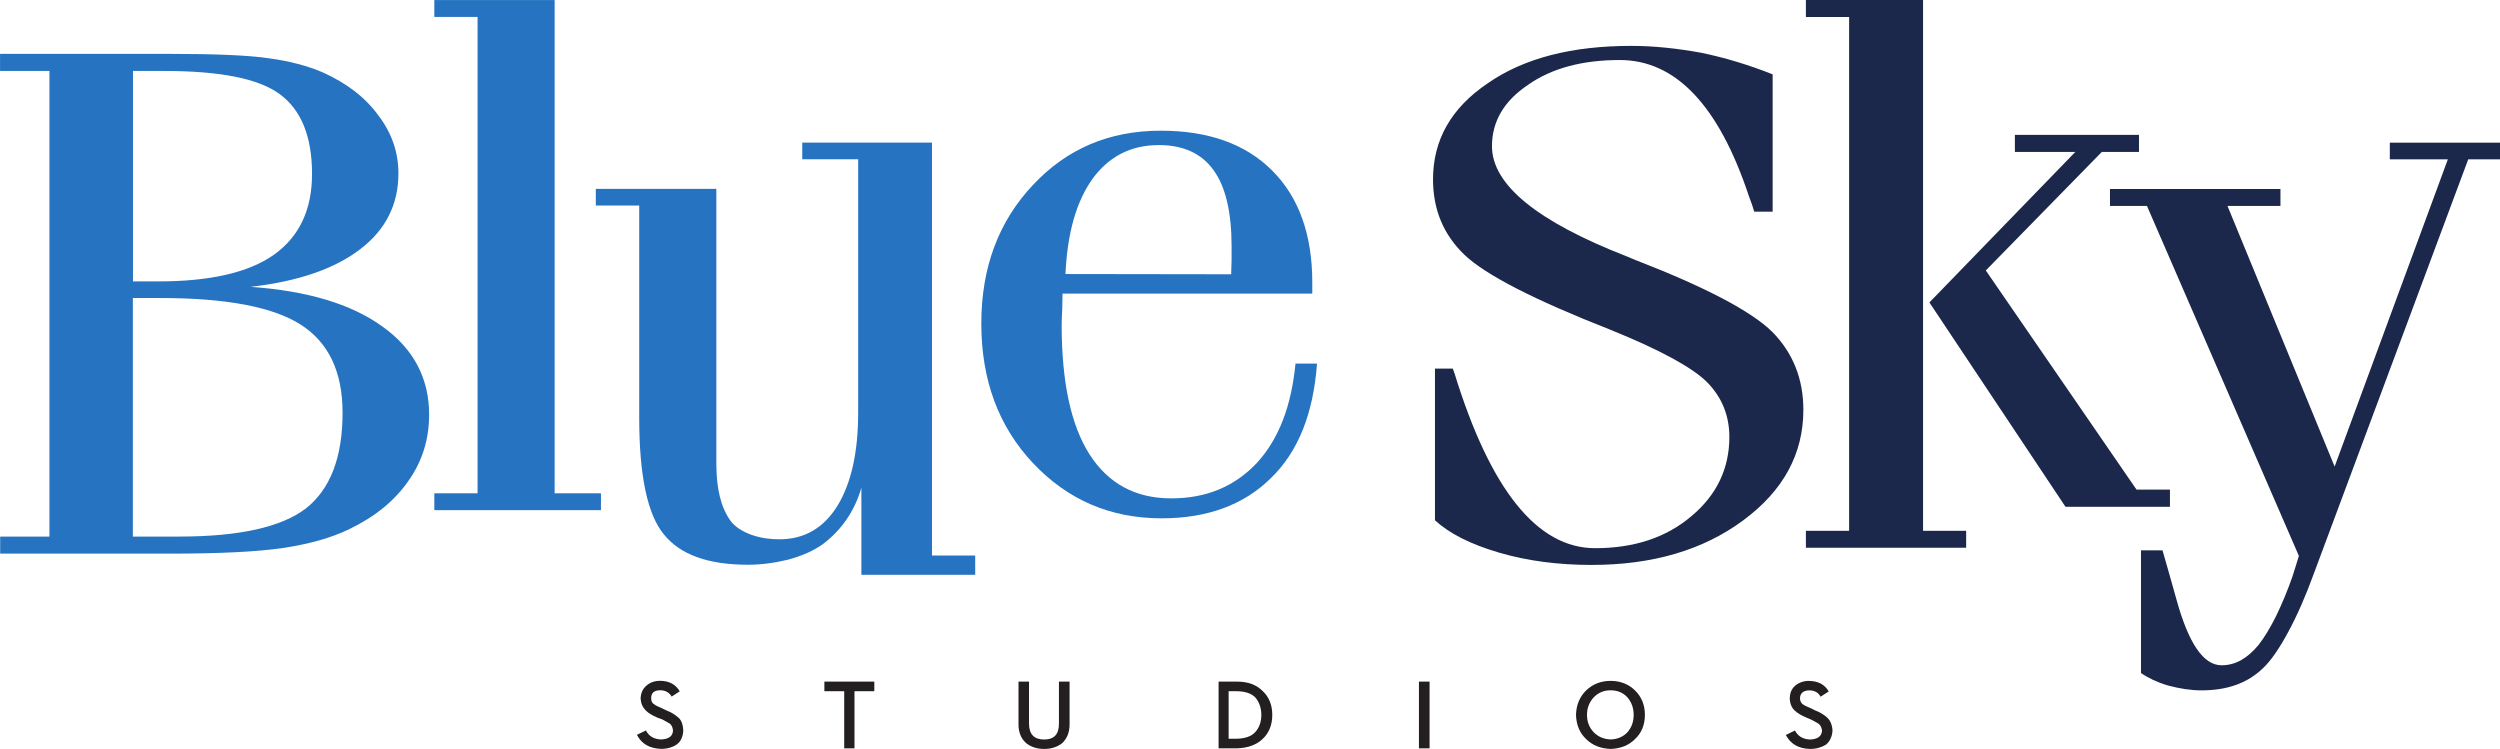
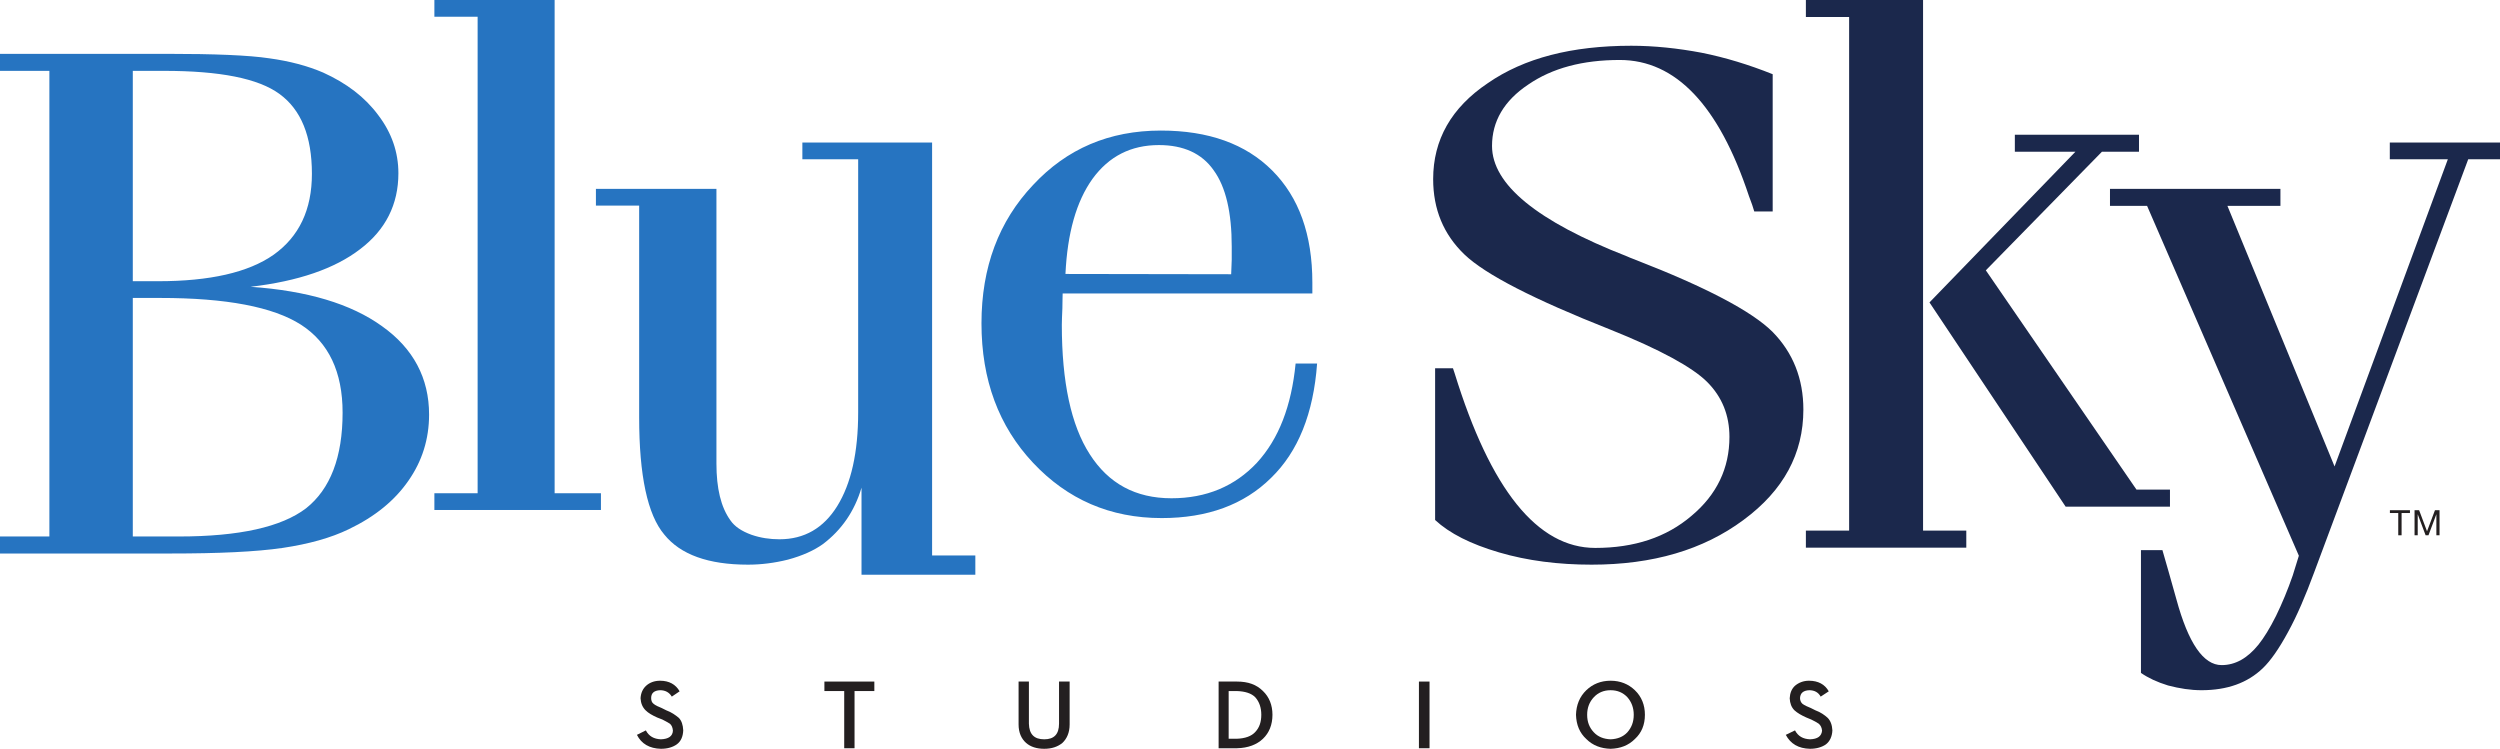
- <svg xmlns="http://www.w3.org/2000/svg" version="1.1" width="300" height="89.873" id="svg4996">
-   <defs id="defs4998" />
-   <g transform="translate(-187.1429,-358.854)" id="layer1">
-     <g transform="matrix(7.254372,0,0,7.254372,846.5703,-5910.288)" id="g4094">
-       <path d="m -67.253,875.463 -0.176,0 0,1.104 0.176,0 0,-1.104 z" id="path3155" style="fill:#231f20;fill-opacity:1;fill-rule:nonzero;stroke:none" />
-       <path d="m -64.536,875.722 c 0.071,-0.074 0.161,-0.115 0.279,-0.115 0.114,0 0.207,0.041 0.275,0.115 0.069,0.079 0.105,0.176 0.105,0.29 0,0.12 -0.036,0.212 -0.105,0.291 -0.068,0.072 -0.161,0.113 -0.275,0.117 -0.117,-0.005 -0.207,-0.045 -0.279,-0.117 -0.074,-0.079 -0.113,-0.171 -0.113,-0.291 0,-0.114 0.039,-0.211 0.113,-0.29 m 0.679,-0.115 c -0.105,-0.102 -0.239,-0.156 -0.4,-0.156 -0.164,0 -0.296,0.054 -0.404,0.156 -0.11,0.105 -0.165,0.245 -0.17,0.405 0.005,0.166 0.06,0.301 0.17,0.404 0.107,0.105 0.24,0.154 0.404,0.161 0.161,-0.007 0.295,-0.056 0.4,-0.161 0.11,-0.102 0.166,-0.237 0.166,-0.404 0,-0.16 -0.056,-0.3 -0.166,-0.405" id="path3159" style="fill:#231f20;fill-opacity:1;fill-rule:nonzero;stroke:none" />
-       <path d="m -60.979,875.451 c -0.09,0 -0.171,0.031 -0.23,0.083 -0.056,0.049 -0.083,0.117 -0.087,0.207 0.005,0.084 0.028,0.147 0.081,0.199 0.049,0.046 0.111,0.083 0.198,0.119 l 0.077,0.033 c 0.049,0.024 0.086,0.046 0.125,0.07 0.031,0.028 0.049,0.064 0.054,0.113 -0.007,0.095 -0.074,0.141 -0.198,0.146 -0.115,-0.005 -0.199,-0.051 -0.25,-0.149 l -0.151,0.074 c 0.079,0.149 0.207,0.225 0.401,0.231 0.105,0 0.198,-0.029 0.264,-0.072 0.062,-0.051 0.102,-0.133 0.107,-0.233 -0.005,-0.092 -0.035,-0.161 -0.081,-0.207 -0.049,-0.046 -0.115,-0.092 -0.203,-0.124 l -0.074,-0.037 c -0.06,-0.024 -0.107,-0.046 -0.139,-0.07 -0.026,-0.022 -0.041,-0.059 -0.041,-0.098 0.005,-0.084 0.056,-0.125 0.151,-0.128 0.09,0 0.154,0.036 0.19,0.105 l 0.135,-0.087 c -0.066,-0.115 -0.176,-0.174 -0.33,-0.174" id="path3163" style="fill:#231f20;fill-opacity:1;fill-rule:nonzero;stroke:none" />
-       <path d="m -80.088,875.832 c -0.034,-0.022 -0.041,-0.059 -0.041,-0.098 0,-0.084 0.049,-0.125 0.146,-0.128 0.087,0 0.154,0.037 0.193,0.105 l 0.133,-0.087 c -0.066,-0.115 -0.176,-0.174 -0.325,-0.174 -0.098,0 -0.176,0.033 -0.23,0.084 -0.056,0.049 -0.087,0.116 -0.092,0.207 0.005,0.083 0.033,0.146 0.084,0.198 0.046,0.046 0.109,0.083 0.193,0.12 l 0.085,0.031 c 0.044,0.025 0.086,0.046 0.125,0.071 0.029,0.026 0.044,0.062 0.049,0.113 -0.005,0.095 -0.074,0.141 -0.198,0.146 -0.115,-0.005 -0.199,-0.051 -0.25,-0.149 l -0.149,0.072 c 0.076,0.149 0.207,0.225 0.399,0.233 0.11,0 0.198,-0.03 0.261,-0.074 0.07,-0.051 0.102,-0.131 0.107,-0.231 -0.005,-0.094 -0.028,-0.161 -0.074,-0.207 -0.056,-0.048 -0.12,-0.094 -0.207,-0.125 l -0.074,-0.036 c -0.06,-0.025 -0.107,-0.046 -0.134,-0.071" id="path3167" style="fill:#231f20;fill-opacity:1;fill-rule:nonzero;stroke:none" />
-       <path d="m -77.264,875.463 0,0.159 0.328,0 0,0.945 0.17,0 0,-0.945 0.328,0 0,-0.159 -0.825,0 z" id="path3171" style="fill:#231f20;fill-opacity:1;fill-rule:nonzero;stroke:none" />
-       <path d="m -73.208,875.463 -0.176,0 0,0.699 c 0,0.172 -0.08,0.259 -0.244,0.259 -0.166,0 -0.249,-0.086 -0.251,-0.259 l 0,-0.699 -0.174,0 0,0.71 c 0,0.135 0.046,0.235 0.125,0.306 0.075,0.062 0.175,0.098 0.3,0.098 0.12,0 0.223,-0.035 0.3,-0.098 0.074,-0.071 0.12,-0.171 0.12,-0.306 l 0,-0.71 z" id="path3175" style="fill:#231f20;fill-opacity:1;fill-rule:nonzero;stroke:none" />
-       <path d="m -70.577,875.622 0.134,0 c 0.138,0.002 0.245,0.036 0.309,0.105 0.062,0.074 0.098,0.171 0.098,0.286 0,0.119 -0.035,0.211 -0.098,0.282 -0.064,0.074 -0.171,0.11 -0.309,0.113 l -0.134,0 0,-0.786 z m 0.136,-0.159 -0.302,0 0,1.104 0.302,0 c 0.186,-0.005 0.33,-0.061 0.43,-0.159 0.102,-0.095 0.156,-0.23 0.156,-0.395 0,-0.161 -0.054,-0.296 -0.156,-0.391 -0.105,-0.107 -0.244,-0.159 -0.43,-0.159" id="path3179" style="fill:#231f20;fill-opacity:1;fill-rule:nonzero;stroke:none" />
-       <path d="m -55.999,867.595 0.613,0 2.513,5.789 -0.102,0.328 c -0.083,0.241 -0.176,0.461 -0.276,0.669 -0.102,0.203 -0.198,0.359 -0.29,0.476 -0.181,0.219 -0.379,0.336 -0.61,0.336 -0.301,0 -0.547,-0.361 -0.748,-1.091 -0.092,-0.333 -0.171,-0.603 -0.23,-0.81 l -0.356,0 0,2.029 c 0.12,0.083 0.269,0.154 0.448,0.207 0.195,0.051 0.372,0.08 0.554,0.08 0.425,0 0.761,-0.12 1.015,-0.366 0.13,-0.121 0.269,-0.323 0.415,-0.593 0.152,-0.279 0.294,-0.606 0.43,-0.98 l 2.551,-6.845 0.527,0 0,-0.276 -1.824,0 0,0.276 0.96,0 -1.873,5.082 -1.772,-4.311 0.876,0 0,-0.281 -2.82,0 0,0.281 z" id="path3183" style="fill:#1b284c;fill-opacity:1;fill-rule:nonzero;stroke:none" />
-       <path d="m -55.559,872.287 -2.493,-3.625 1.919,-1.961 0.615,0 0,-0.282 -2.053,0 0,0.282 1,0 -2.414,2.49 2.251,3.38 1.728,0 0,-0.284 -0.554,0 z m -3.53,-8.099 -1.939,0 0,0.281 0.715,0 0,8.499 -0.715,0 0,0.281 2.651,0 0,-0.281 -0.713,0 0,-8.78 z" id="path3187" style="fill:#1b284c;fill-opacity:1;fill-rule:nonzero;stroke:none" />
-       <path d="m -65.62,865.588 c 0.395,-0.274 0.899,-0.407 1.514,-0.407 0.922,0 1.637,0.749 2.136,2.254 0.041,0.105 0.069,0.188 0.087,0.254 l 0.305,0 0,-2.271 c -0.393,-0.156 -0.786,-0.275 -1.176,-0.356 -0.393,-0.072 -0.786,-0.115 -1.163,-0.115 -0.984,0 -1.775,0.203 -2.373,0.618 -0.606,0.409 -0.906,0.938 -0.906,1.59 0,0.497 0.171,0.912 0.517,1.245 0.347,0.333 1.15,0.745 2.41,1.24 0.83,0.335 1.367,0.63 1.606,0.87 0.246,0.249 0.369,0.554 0.369,0.907 0,0.517 -0.207,0.958 -0.627,1.309 -0.417,0.354 -0.948,0.53 -1.594,0.53 -0.955,0 -1.731,-0.96 -2.325,-2.891 -0.014,-0.041 -0.021,-0.062 -0.029,-0.08 l -0.295,0 0,2.51 c 0.241,0.219 0.585,0.395 1.059,0.534 0.469,0.138 0.981,0.204 1.531,0.204 1.01,0 1.845,-0.245 2.51,-0.738 0.664,-0.491 0.994,-1.099 0.994,-1.829 0,-0.507 -0.171,-0.94 -0.514,-1.288 -0.346,-0.341 -1.103,-0.739 -2.257,-1.186 -0.028,-0.014 -0.076,-0.029 -0.146,-0.061 -1.49,-0.58 -2.234,-1.189 -2.234,-1.825 0,-0.406 0.198,-0.75 0.6,-1.016" id="path3191" style="fill:#1b284c;fill-opacity:1;fill-rule:nonzero;stroke:none" />
-       <path d="m -70.528,868.486 c -0.003,0.079 -0.003,0.154 -0.007,0.239 l -2.741,-0.004 c 0.031,-0.679 0.18,-1.199 0.446,-1.573 0.274,-0.374 0.637,-0.56 1.099,-0.56 0.405,0 0.71,0.14 0.906,0.417 0.2,0.274 0.297,0.701 0.297,1.262 l 0,0.217 z m 1.335,0.559 0,-0.18 c 0,-0.794 -0.221,-1.414 -0.664,-1.856 -0.439,-0.439 -1.052,-0.659 -1.844,-0.659 -0.851,0 -1.555,0.3 -2.114,0.899 -0.566,0.6 -0.853,1.363 -0.853,2.29 0,0.938 0.286,1.704 0.853,2.308 0.569,0.605 1.275,0.915 2.129,0.915 0.757,0 1.363,-0.223 1.809,-0.666 0.45,-0.435 0.701,-1.065 0.762,-1.893 l -0.356,0 c -0.069,0.704 -0.276,1.248 -0.64,1.644 -0.366,0.388 -0.835,0.585 -1.414,0.585 -0.595,0 -1.042,-0.244 -1.353,-0.728 -0.307,-0.481 -0.461,-1.196 -0.461,-2.144 0,-0.062 0.005,-0.156 0.01,-0.27 0,-0.115 0.005,-0.196 0.005,-0.245 l 4.13,0 z" id="path3195" style="fill:#2674c1;fill-opacity:1;fill-rule:nonzero;stroke:none" />
-       <path d="m -80.327,867.59 0,3.504 c 0,0.964 0.136,1.609 0.412,1.939 0.269,0.331 0.73,0.497 1.386,0.497 0.217,0 0.438,-0.029 0.66,-0.083 0.239,-0.064 0.432,-0.152 0.581,-0.259 0.305,-0.23 0.522,-0.54 0.636,-0.931 l 0,1.439 1.883,0 0,-0.318 -0.715,0 0,-6.831 -2.146,0 0,0.276 0.925,0 0,4.186 c 0,0.665 -0.116,1.177 -0.346,1.551 -0.228,0.364 -0.544,0.549 -0.958,0.549 -0.16,0 -0.312,-0.022 -0.461,-0.074 -0.165,-0.06 -0.28,-0.139 -0.351,-0.239 -0.156,-0.217 -0.23,-0.532 -0.23,-0.938 l 0,-4.546 -1.994,0 0,0.276 0.718,0 z" id="path3199" style="fill:#2674c1;fill-opacity:1;fill-rule:nonzero;stroke:none" />
-       <path d="m -83.716,864.189 0,0.279 0.715,0 0,7.88 -0.715,0 0,0.279 2.756,0 0,-0.279 -0.766,0 0,-8.159 -1.99,0 z" id="path3203" style="fill:#2674c1;fill-opacity:1;fill-rule:nonzero;stroke:none" />
-       <path d="m -85.923,869.56 c 0.459,0.295 0.689,0.781 0.689,1.455 0,0.738 -0.203,1.265 -0.606,1.583 -0.405,0.31 -1.103,0.466 -2.101,0.466 l -0.762,0 0,-3.946 0.453,0 c 1.094,0 1.867,0.147 2.329,0.443 m -2.781,-4.199 0.515,0 c 0.924,0 1.561,0.124 1.913,0.383 0.354,0.259 0.535,0.699 0.535,1.321 0,0.594 -0.212,1.038 -0.632,1.337 -0.42,0.296 -1.062,0.44 -1.91,0.44 l -0.42,0 0,-3.481 z m -2.196,0 0.815,0 0,7.702 -0.815,0 0,0.282 2.819,0 c 0.794,0 1.411,-0.029 1.856,-0.092 0.432,-0.066 0.797,-0.166 1.094,-0.31 0.432,-0.207 0.761,-0.476 0.986,-0.804 0.228,-0.321 0.341,-0.688 0.341,-1.094 0,-0.6 -0.259,-1.094 -0.779,-1.461 -0.512,-0.369 -1.238,-0.586 -2.175,-0.652 0.791,-0.09 1.394,-0.3 1.814,-0.623 0.42,-0.32 0.632,-0.738 0.632,-1.255 0,-0.346 -0.11,-0.669 -0.333,-0.959 -0.219,-0.301 -0.524,-0.532 -0.915,-0.709 -0.256,-0.11 -0.551,-0.188 -0.889,-0.234 -0.336,-0.051 -0.901,-0.074 -1.694,-0.074 l -2.759,0 0,0.281 z" id="path3207" style="fill:#2674c1;fill-opacity:1;fill-rule:nonzero;stroke:none" />
+ <svg xmlns="http://www.w3.org/2000/svg" viewBox="0 0 1750.853 524.413" height="524.413" width="1750.853" xml:space="preserve" id="svg2" version="1.1">
+   <defs id="defs6" />
+   <g transform="matrix(1.333333,0,0,-1.333333,0,524.4133)" id="g10">
+     <g transform="scale(0.1)" id="g12">
+       <path id="path14" style="fill:#231f20;fill-opacity:1;fill-rule:nonzero;stroke:none" d="m 12553.1,1238.43 v 14.75 h 105.3 v -14.75 h -43.9 v -116.96 h -17.5 v 116.96 h -43.9" />
+       <path id="path16" style="fill:#231f20;fill-opacity:1;fill-rule:nonzero;stroke:none" d="m 12706.6,1253.18 41.5,-110.67 41.7,110.67 h 24 v -131.71 h -16.6 v 109.58 h -0.4 l -41.1,-109.58 h -15 l -41.1,109.58 h -0.4 v -109.58 h -16.6 v 131.71 h 24" />
+       <path id="path18" style="fill:#231f20;fill-opacity:1;fill-rule:nonzero;stroke:none" d="m 7508.7,353.16 h -55.69 V 2.93 h 55.69 V 353.16" />
+       <path id="path20" style="fill:#231f20;fill-opacity:1;fill-rule:nonzero;stroke:none" d="m 8371.82,271.09 c 21.97,23.461 51.29,36.64 87.92,36.64 36.63,0 65.95,-13.179 87.92,-36.64 21.98,-24.899 33.7,-55.68 33.7,-92.301 0,-38.109 -11.72,-67.418 -33.7,-92.328 -21.97,-23.441 -51.29,-35.172 -87.92,-36.652 -36.63,1.48 -65.95,13.211 -87.92,36.652 -23.46,24.91 -35.17,54.219 -35.17,92.328 0,36.621 11.71,67.402 35.17,92.301 z m 215.4,36.64 c -33.7,32.239 -76.19,49.829 -127.48,49.829 -51.29,0 -93.8,-17.59 -127.5,-49.829 -35.16,-33.699 -52.75,-77.648 -54.22,-128.941 1.47,-52.758 19.06,-95.25 54.22,-127.5 33.7,-33.699 76.21,-49.82 127.5,-51.289 51.29,1.469 93.78,17.59 127.48,51.289 35.17,32.25 52.77,74.742 52.77,127.5 0,51.293 -17.6,95.242 -52.77,128.941" />
+       <path id="path22" style="fill:#231f20;fill-opacity:1;fill-rule:nonzero;stroke:none" d="m 9501.63,357.559 c -29.31,0 -54.21,-10.258 -73.27,-26.379 -17.58,-16.121 -26.37,-38.098 -27.84,-65.95 1.47,-26.359 8.79,-46.89 24.91,-63 16.13,-14.648 36.64,-26.378 63.01,-38.109 l 24.91,-10.25 c 16.13,-7.332 27.85,-14.66 39.57,-21.992 10.26,-8.777 16.12,-20.508 17.59,-36.629 -2.94,-29.309 -23.45,-43.961 -63.01,-45.441 -36.64,1.48 -63.02,16.133 -79.14,46.91 L 9380,73.269 C 9404.92,26.391 9445.94,1.469 9507.5,0 c 33.7,0 63.01,8.801 83.52,23.449 20.52,16.109 32.25,41.02 33.71,73.27 -1.46,29.312 -10.26,51.293 -24.92,65.941 -16.11,14.649 -36.63,29.309 -64.47,39.57 l -23.45,11.719 c -19.04,7.321 -33.7,14.653 -43.96,21.981 -8.79,7.332 -13.19,19.039 -13.19,30.769 1.47,26.383 17.58,39.563 48.36,41.031 27.84,0 48.36,-11.71 60.08,-33.699 l 42.5,27.84 c -20.52,36.641 -55.68,55.688 -104.05,55.688" />
+       <path id="path24" style="fill:#231f20;fill-opacity:1;fill-rule:nonzero;stroke:none" d="m 3433.43,235.93 c -10.27,7.332 -13.2,19.039 -13.2,30.769 0,26.383 16.13,39.563 46.9,41.031 27.85,0 48.36,-11.71 61.55,-33.699 l 41.03,27.84 c -20.52,36.641 -55.69,55.688 -102.58,55.688 -30.77,0 -55.68,-10.258 -73.27,-26.379 -17.59,-16.121 -27.84,-38.098 -29.31,-65.95 1.47,-26.359 10.26,-46.89 26.38,-63 14.65,-14.648 35.17,-26.378 61.55,-38.109 l 26.37,-10.25 c 14.66,-7.332 27.85,-14.66 39.56,-21.992 10.27,-8.777 14.66,-20.508 16.13,-36.629 -1.47,-29.309 -23.45,-43.961 -63.02,-45.441 -36.63,1.48 -63,16.133 -79.13,46.91 L 3345.5,73.269 C 3368.95,26.391 3411.45,1.469 3471.52,0 c 35.18,0 63.02,8.801 83.53,23.449 21.99,16.109 32.25,41.02 33.7,73.27 -1.45,29.312 -8.78,51.293 -23.44,65.941 -17.59,14.649 -38.1,29.309 -65.94,39.57 l -23.45,11.719 c -19.05,7.321 -33.7,14.653 -42.49,21.981" />
+       <path id="path26" style="fill:#231f20;fill-opacity:1;fill-rule:nonzero;stroke:none" d="m 4330.24,353.16 v -49.82 h 104.05 V 2.93 h 54.23 V 303.34 h 104.03 v 49.82 h -262.31" />
+       <path id="path28" style="fill:#231f20;fill-opacity:1;fill-rule:nonzero;stroke:none" d="m 5618.33,353.16 h -55.68 V 131.879 c 0,-55.668 -26.38,-82.07 -77.67,-82.07 -52.75,0 -79.14,26.402 -80.59,82.07 V 353.16 h -54.22 V 127.5 c 0,-42.5 14.64,-74.738 39.56,-96.731 C 5413.17,10.262 5445.42,0 5484.98,0 c 38.1,0 70.34,10.262 95.25,30.77 23.44,21.992 38.1,54.23 38.1,96.731 v 225.66" />
+       <path id="path30" style="fill:#231f20;fill-opacity:1;fill-rule:nonzero;stroke:none" d="m 6453.6,303.34 h 42.5 c 43.96,-1.469 77.67,-11.719 98.18,-33.711 20.52,-23.438 30.78,-54.219 30.78,-90.84 0,-38.109 -10.26,-67.418 -30.78,-89.41 -20.51,-23.438 -54.22,-35.16 -98.18,-36.617 h -42.5 z m 43.97,49.82 h -96.72 V 2.93 h 96.72 c 58.61,1.461 104.04,19.051 136.28,49.832 32.24,30.777 49.82,73.269 49.82,126.027 0,51.293 -17.58,93.77 -49.82,124.551 -33.7,33.699 -77.67,49.82 -136.28,49.82" />
+       <path id="path32" style="fill:#1b284c;fill-opacity:1;fill-rule:nonzero;stroke:none" d="m 11082.8,2851.66 h 194.9 l 797.2,-1837.61 -32.3,-104.038 c -26.4,-76.203 -55.7,-146.532 -87.9,-212.481 -32.2,-64.472 -63,-114.301 -92.3,-150.941 -57.2,-70.328 -120.2,-106.969 -193.4,-106.969 -95.3,0 -174.4,114.309 -237.4,345.828 -29.3,105.52 -54.3,191.973 -73.3,257.911 h -112.8 V 398.59 c 38,-26.379 85,-48.371 142.1,-65.942 61.5,-16.128 118.7,-24.918 175.8,-24.918 134.9,0 241.8,38.11 322.4,115.77 41.1,39.57 85,102.57 131.9,189.039 48.4,87.93 92.3,191.961 136.3,310.66 l 810.4,2173.191 h 167 v 87.93 h -578.8 v -87.93 h 304.8 l -595,-1613.41 -562.7,1368.68 h 278.4 v 89.39 h -895.3 v -89.39" />
+       <path id="path34" style="fill:#1b284c;fill-opacity:1;fill-rule:nonzero;stroke:none" d="m 11222,1361.35 -791.3,1151.81 609.6,622.79 h 194.9 v 89.39 h -652.1 v -89.39 h 318 l -766.4,-791.32 715.1,-1072.66 h 548.1 v 89.38 z m -1121,2571.77 h -615.49 v -89.38 h 227.14 v -2697.8 h -227.14 v -89.39 h 842.59 v 89.39 H 10101 v 2787.18" />
+       <path id="path36" style="fill:#1b284c;fill-opacity:1;fill-rule:nonzero;stroke:none" d="m 8027.45,3489.11 c 126.01,86.46 285.75,128.96 480.64,128.96 293.09,0 520.22,-237.39 678.48,-715.12 13.19,-33.7 21.99,-60.08 27.85,-80.6 h 96.71 v 720.98 c -124.56,49.82 -249.12,87.93 -373.68,112.83 -124.55,23.45 -249.12,36.64 -369.28,36.64 -312.13,0 -562.71,-64.48 -753.2,-196.37 -191.98,-128.95 -287.22,-297.47 -287.22,-504.09 0,-158.26 54.21,-290.15 164.12,-395.66 109.89,-105.51 364.88,-235.93 764.93,-394.19 263.77,-105.51 433.77,-199.29 509.96,-275.49 79.13,-79.13 117.23,-175.85 117.23,-288.68 0,-164.13 -65.94,-303.35 -199.29,-414.72 -131.88,-112.83 -300.41,-168.52 -505.55,-168.52 -303.34,0 -549.54,304.81 -738.57,917.35 -4.4,13.18 -7.33,20.51 -8.8,26.37 H 7538 v -797.18 c 76.19,-70.33 186.11,-126.02 335.58,-169.98 149.46,-43.96 312.13,-64.468 486.5,-64.468 320.92,0 586.17,77.648 797.19,234.448 211.01,155.33 315.05,348.77 315.05,580.3 0,161.2 -54.21,298.94 -162.66,408.85 -109.9,108.43 -350.23,234.46 -716.57,376.61 -8.8,4.39 -24.92,8.79 -46.89,19.05 -473.33,184.63 -709.25,378.07 -709.25,580.3 0,128.95 63.01,237.39 190.5,322.38" />
+       <path id="path38" style="fill:#2674c1;fill-opacity:1;fill-rule:nonzero;stroke:none" d="m 6469.73,2568.84 c -1.47,-24.91 -1.47,-48.36 -2.93,-76.2 l -870.45,1.47 c 10.26,215.41 57.16,381 142.14,499.7 86.46,118.69 202.23,177.31 348.77,177.31 128.96,0 225.67,-43.97 287.22,-131.89 64.47,-87.92 95.25,-222.74 95.25,-401.52 0,-21.98 0,-43.96 0,-68.87 z m 423.5,-177.31 v 57.15 c 0,252.05 -70.33,448.41 -211.03,589.09 -139.21,139.21 -334.1,209.55 -584.69,209.55 -271.09,0 -493.84,-95.25 -671.14,-285.75 -180.25,-190.51 -271.1,-432.29 -271.1,-726.84 0,-297.47 90.85,-540.73 271.1,-732.69 180.24,-191.98 404.44,-290.16 675.54,-290.16 240.33,0 432.28,70.34 574.44,211.02 142.14,137.74 222.74,338.51 241.79,600.82 H 6805.3 c -21.98,-222.75 -87.92,-395.66 -203.69,-521.68 -115.77,-123.1 -265.24,-186.11 -448.41,-186.11 -189.03,0 -331.17,77.66 -429.36,231.53 -98.19,152.4 -146.54,379.54 -146.54,679.94 0,20.51 1.47,49.83 2.93,86.46 0,36.63 1.46,61.55 1.46,77.67 h 1311.54" />
+       <path id="path40" style="fill:#2674c1;fill-opacity:1;fill-rule:nonzero;stroke:none" d="M 3357.23,2853.13 V 1740.9 c 0,-306.28 43.96,-511.44 131.88,-615.47 84.99,-105.51 231.53,-158.258 439.62,-158.258 68.87,0 139.21,8.789 209.55,26.367 76.2,20.511 137.75,48.351 184.64,82.061 96.72,73.28 165.6,171.45 202.23,296.02 V 914.398 h 597.88 v 101.132 h -227.14 v 2168.79 h -681.41 v -87.93 h 293.08 V 1767.27 c 0,-211.02 -36.63,-373.68 -109.9,-492.38 -71.81,-115.76 -172.92,-174.37 -303.34,-174.37 -51.29,0 -99.64,7.32 -146.54,23.44 -52.76,19.06 -89.39,43.97 -111.36,76.2 -49.84,68.88 -73.28,168.52 -73.28,297.48 v 1443.41 h -633.05 v -87.92 h 227.14" />
+       <path id="path42" style="fill:#2674c1;fill-opacity:1;fill-rule:nonzero;stroke:none" d="m 2281.63,3933.12 v -87.92 h 227.13 V 1342.3 h -227.13 v -87.92 h 874.83 v 87.92 h -243.25 v 2590.82 h -631.58" />
+       <path id="path44" style="fill:#2674c1;fill-opacity:1;fill-rule:nonzero;stroke:none" d="m 1581.16,2227.4 c 145.08,-93.78 218.35,-247.65 218.35,-461.6 0,-234.46 -64.49,-401.51 -191.97,-502.63 -128.96,-98.18 -350.23,-147.99 -668.224,-147.99 H 697.527 v 1252.9 h 143.606 c 347.307,0 593.487,-46.89 740.027,-140.68 z M 697.527,3560.91 h 164.129 c 293.084,0 495.304,-39.56 606.674,-121.62 112.83,-82.06 169.99,-221.27 169.99,-419.11 0,-189.03 -67.41,-329.71 -200.77,-424.96 -133.35,-93.78 -337.04,-139.21 -606.667,-139.21 H 697.527 Z M 0,3560.91 H 259.379 V 1115.18 H 0 v -89.41 h 895.355 c 252.055,0 448.415,8.8 589.095,29.31 137.75,20.52 253.51,52.76 347.3,98.19 137.74,65.94 241.79,150.93 313.59,254.97 71.81,102.59 108.44,218.35 108.44,347.31 0,190.5 -82.06,347.3 -247.65,464.52 -162.66,117.23 -392.73,186.12 -690.2,206.63 250.58,29.31 442.54,95.25 575.9,197.83 133.35,101.1 200.76,234.46 200.76,398.59 0,109.91 -35.17,212.49 -105.51,304.79 -70.34,95.25 -167.06,168.52 -290.15,224.21 -82.06,35.18 -175.85,60.08 -282.82,74.74 -106.98,16.12 -285.76,23.44 -537.801,23.44 L 0,3650.3 v -89.39" />
    </g>
  </g>
</svg>
